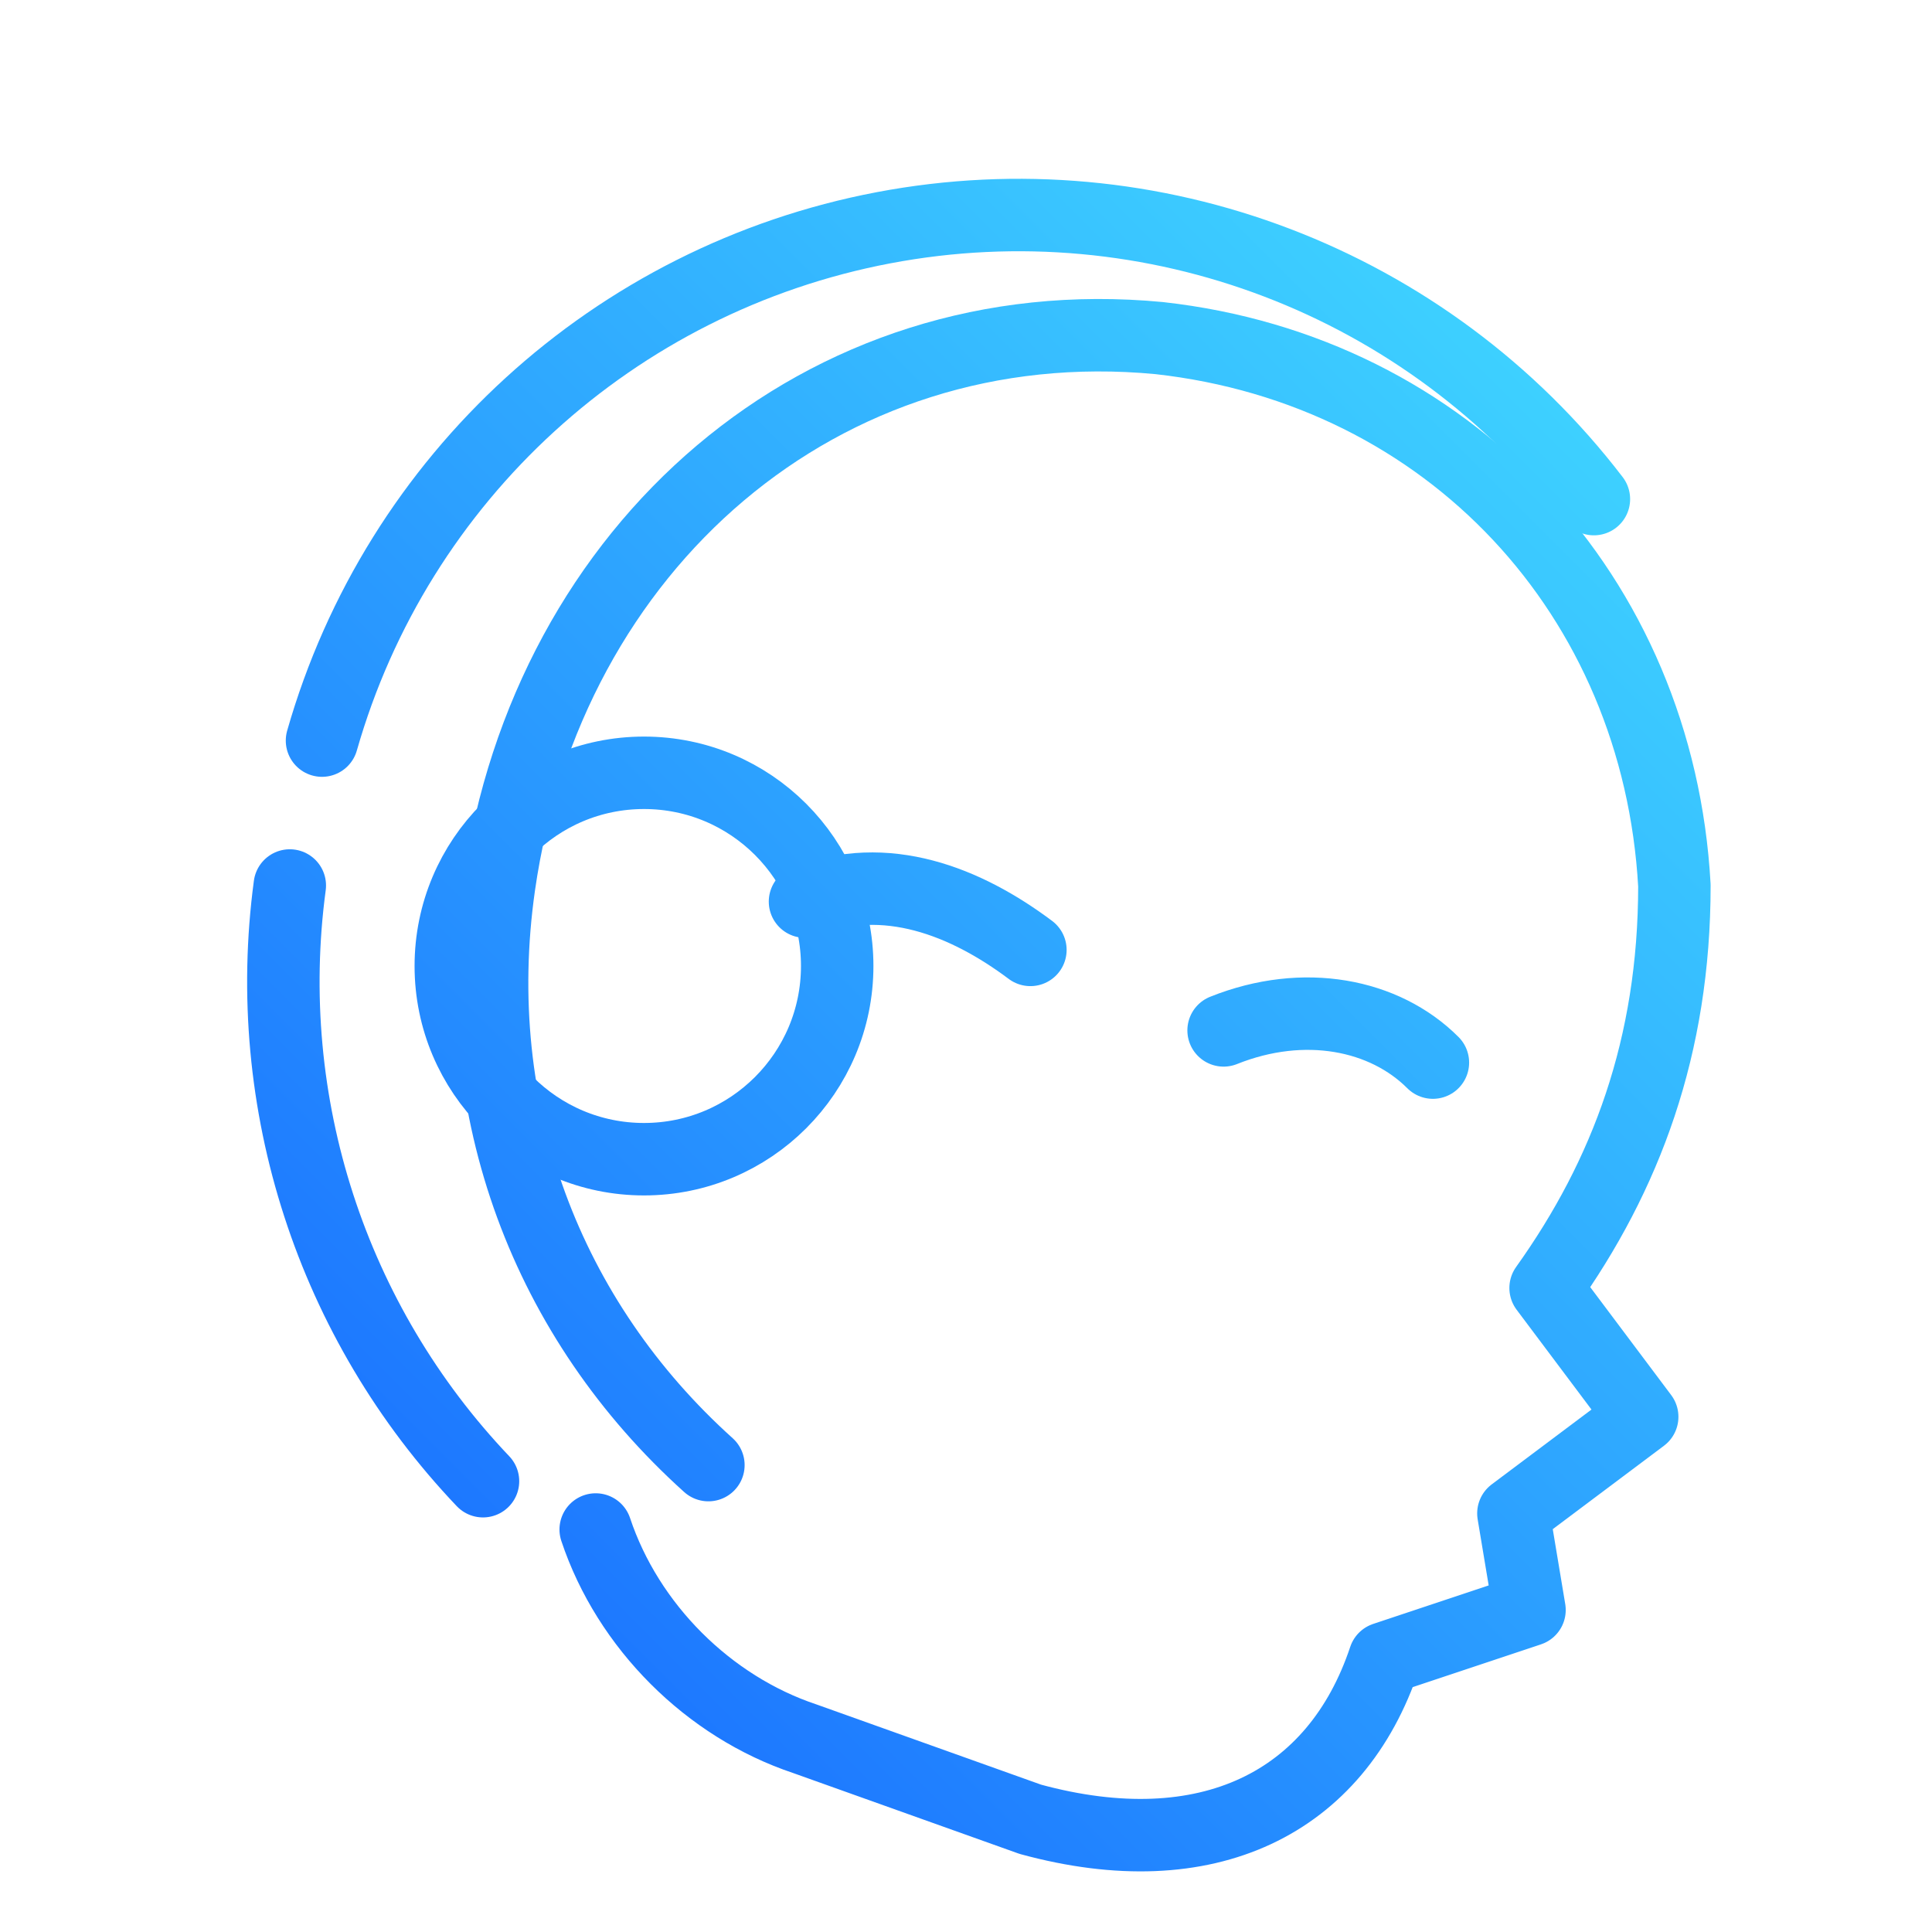
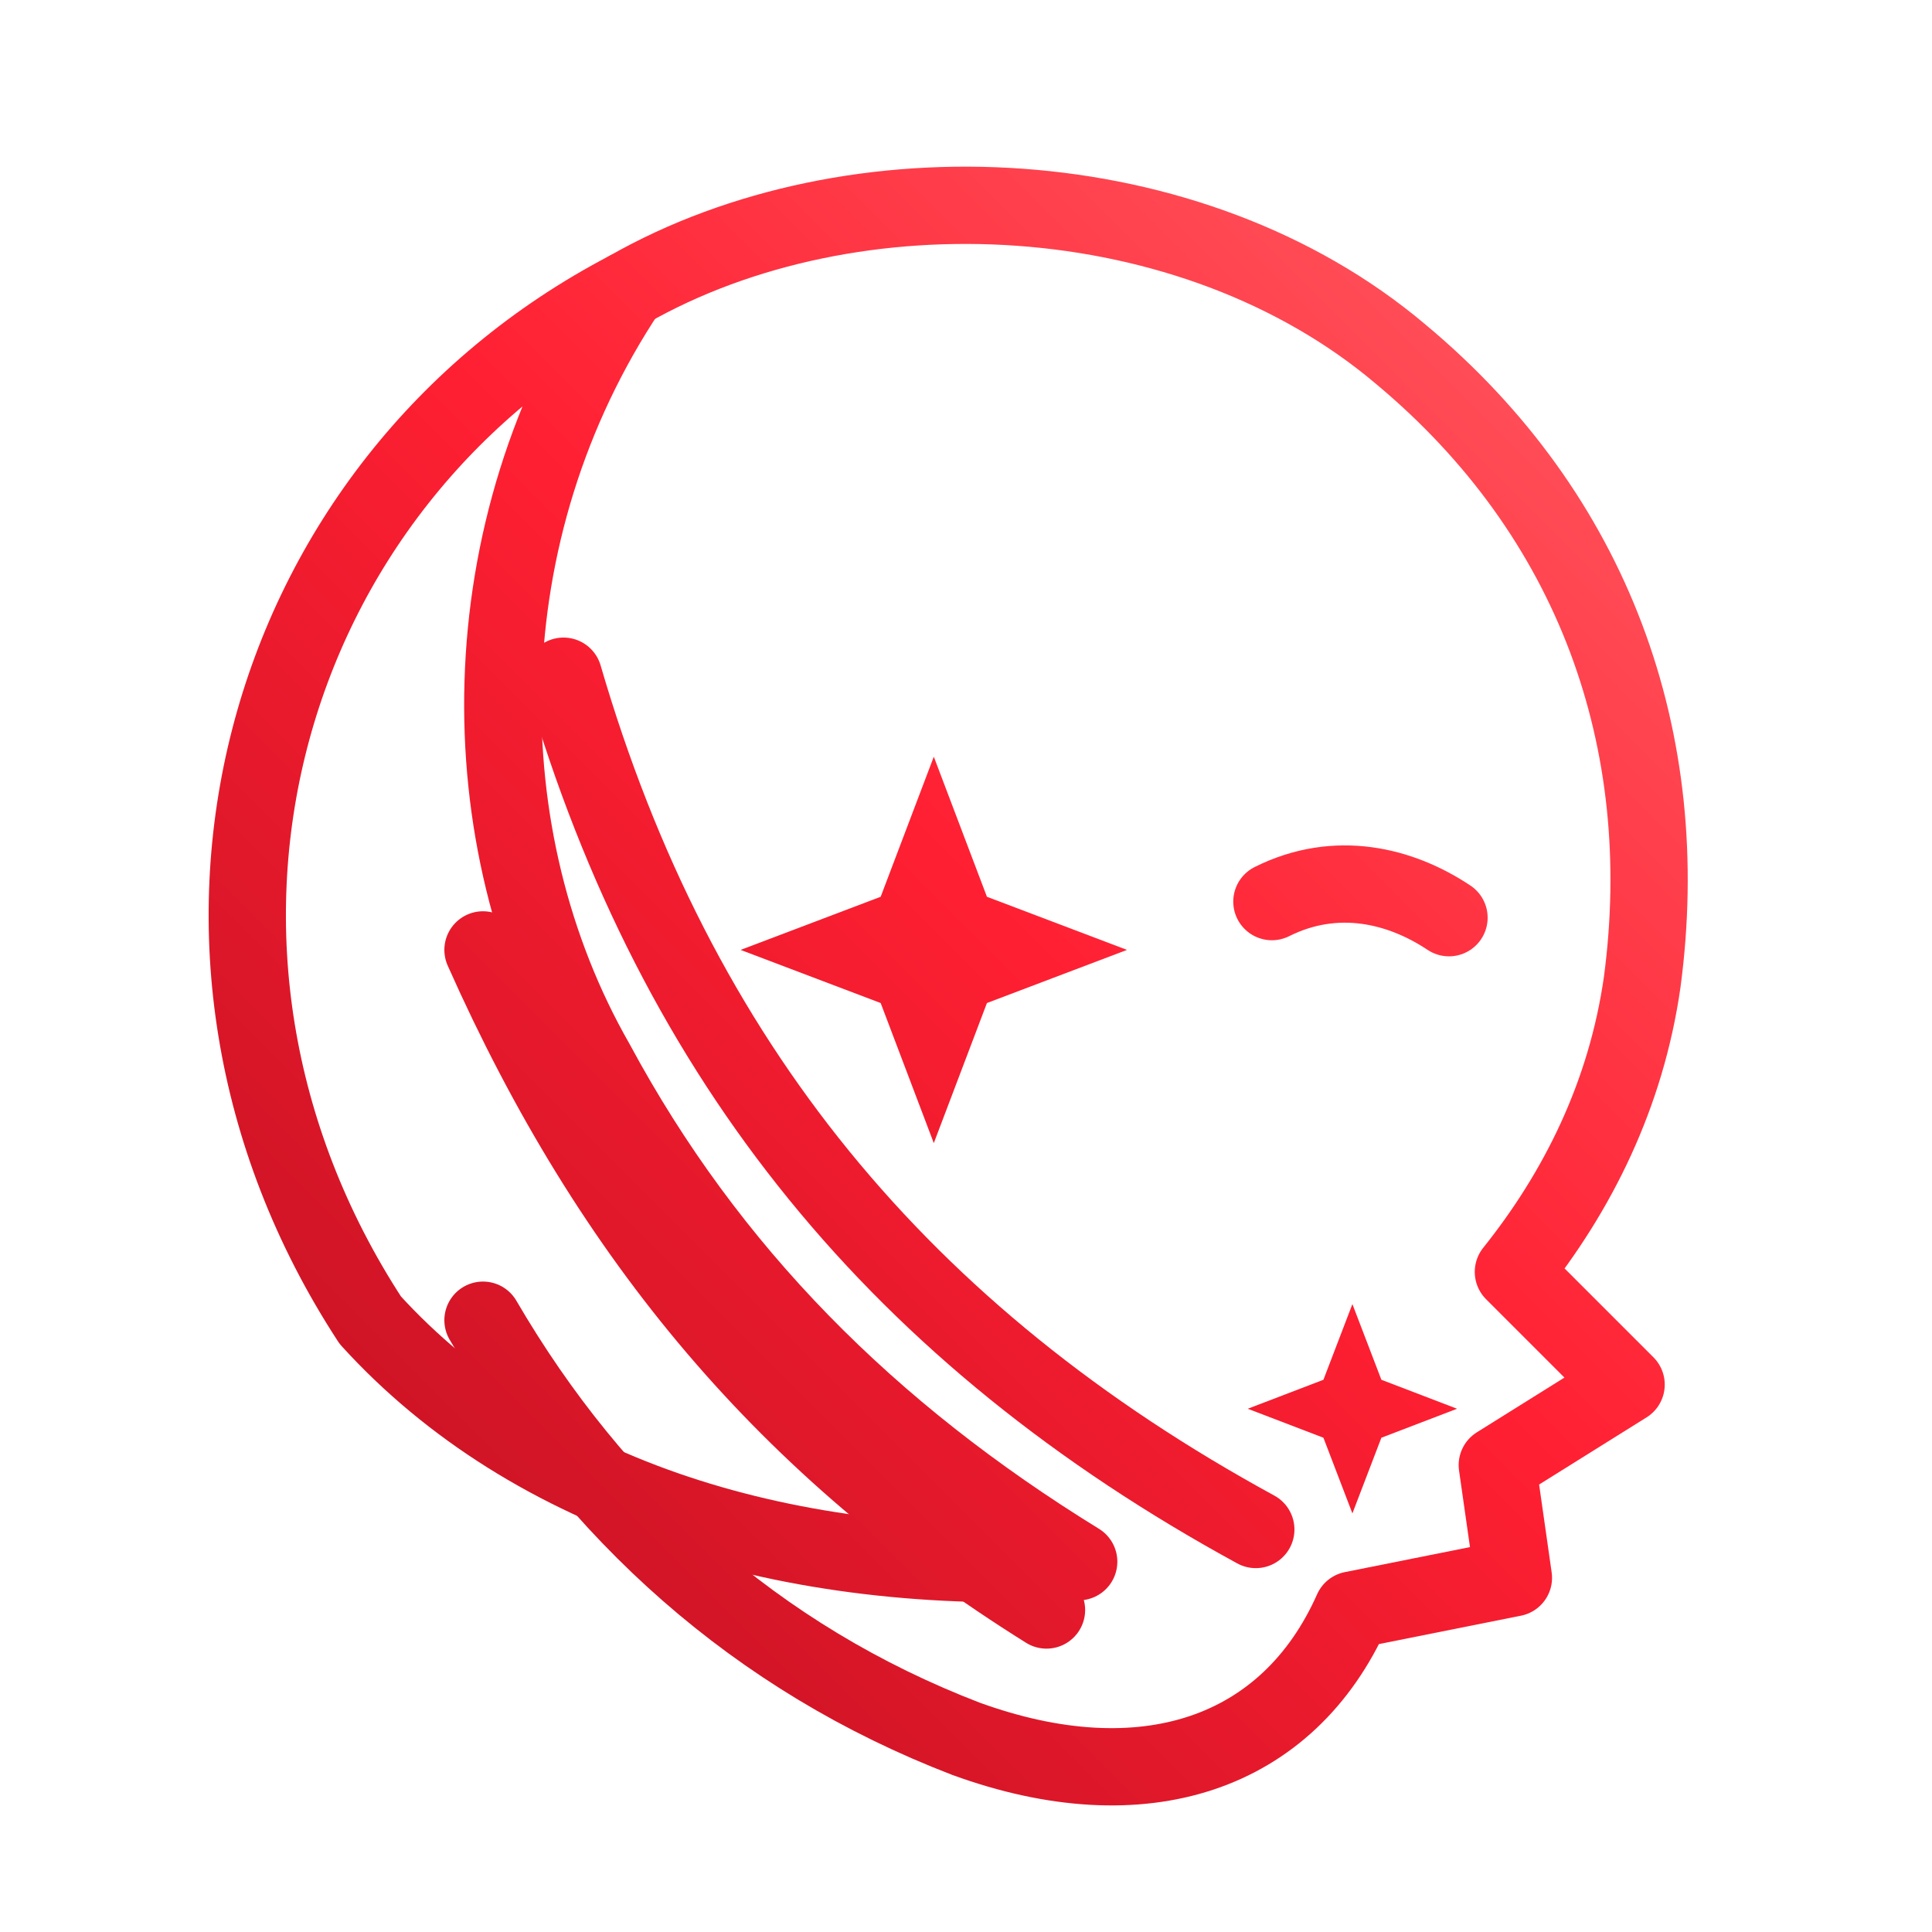
<svg xmlns="http://www.w3.org/2000/svg" viewBox="0 0 120 120">
  <defs>
-     <linearGradient id="g" x1="15" y1="105" x2="105" y2="15" gradientUnits="userSpaceOnUse">
-       <stop stop-color="#1768ff" />
-       <stop offset="1" stop-color="#42dcff" />
+     <linearGradient id="r" x1="12" y1="108" x2="104" y2="16" gradientUnits="userSpaceOnUse">
+       <stop stop-color="#b80f20" />
+       <stop offset=".55" stop-color="#ff1f32" />
+       <stop offset="1" stop-color="#ff5a61" />
    </linearGradient>
  </defs>
-   <g fill="none" stroke="url(#g)" stroke-width="4.5" stroke-linecap="round" stroke-linejoin="round">
-     <path d="M20 46A45 45 0 0 1 99 31M18 55A45 45 0 0 0 30 92" />
-     <path d="M44 91c-10-9-15-22-13-36 3-21 20-36 41-34 18 2 31 16 32 34 0 10-3 18-8 25l6 8-8 6 1 6-9 3c-3 9-11 13-22 10l-14-5c-6-2-11-7-13-13" />
-     <circle cx="40" cy="60" r="12" />
-     <path d="M50 56c5-2 10 0 14 3M76 64c5-2 10-1 13 2" />
+   <g fill="none" stroke="url(#r)" stroke-width="4.8" stroke-linecap="round" stroke-linejoin="round">
+     <path d="M23 82C8 59 16 30 39 18c-10 15-10 34-2 48 7 13 17 23 30 31-18 1-34-4-44-15Z" />
+     <path d="M39 18c14-8 35-7 48 4 12 10 17 24 15 39-1 7-4 13-8 18l7 7-8 5 1 7-10 2c-4 9-13 12-24 8-13-5-23-14-30-26" />
+     <path d="M35 42c7 24 21 41 43 53M30 59c8 18 19 31 35 41" />
  </g>
+   <g fill="url(#r)">
+     <path d="M58 47l3.3 8.7L70 59l-8.7 3.3L58 71l-3.3-8.7L46 59l8.7-3.3Z" />
+     <path d="M84 81l1.8 4.7 4.7 1.8-4.7 1.8L84 94l-1.8-4.7-4.7-1.8 4.7-1.8Z" />
+   </g>
+   <path d="M79 56c4-2 8-1 11 1" fill="none" stroke="url(#r)" stroke-width="4.8" stroke-linecap="round" />
</svg>
